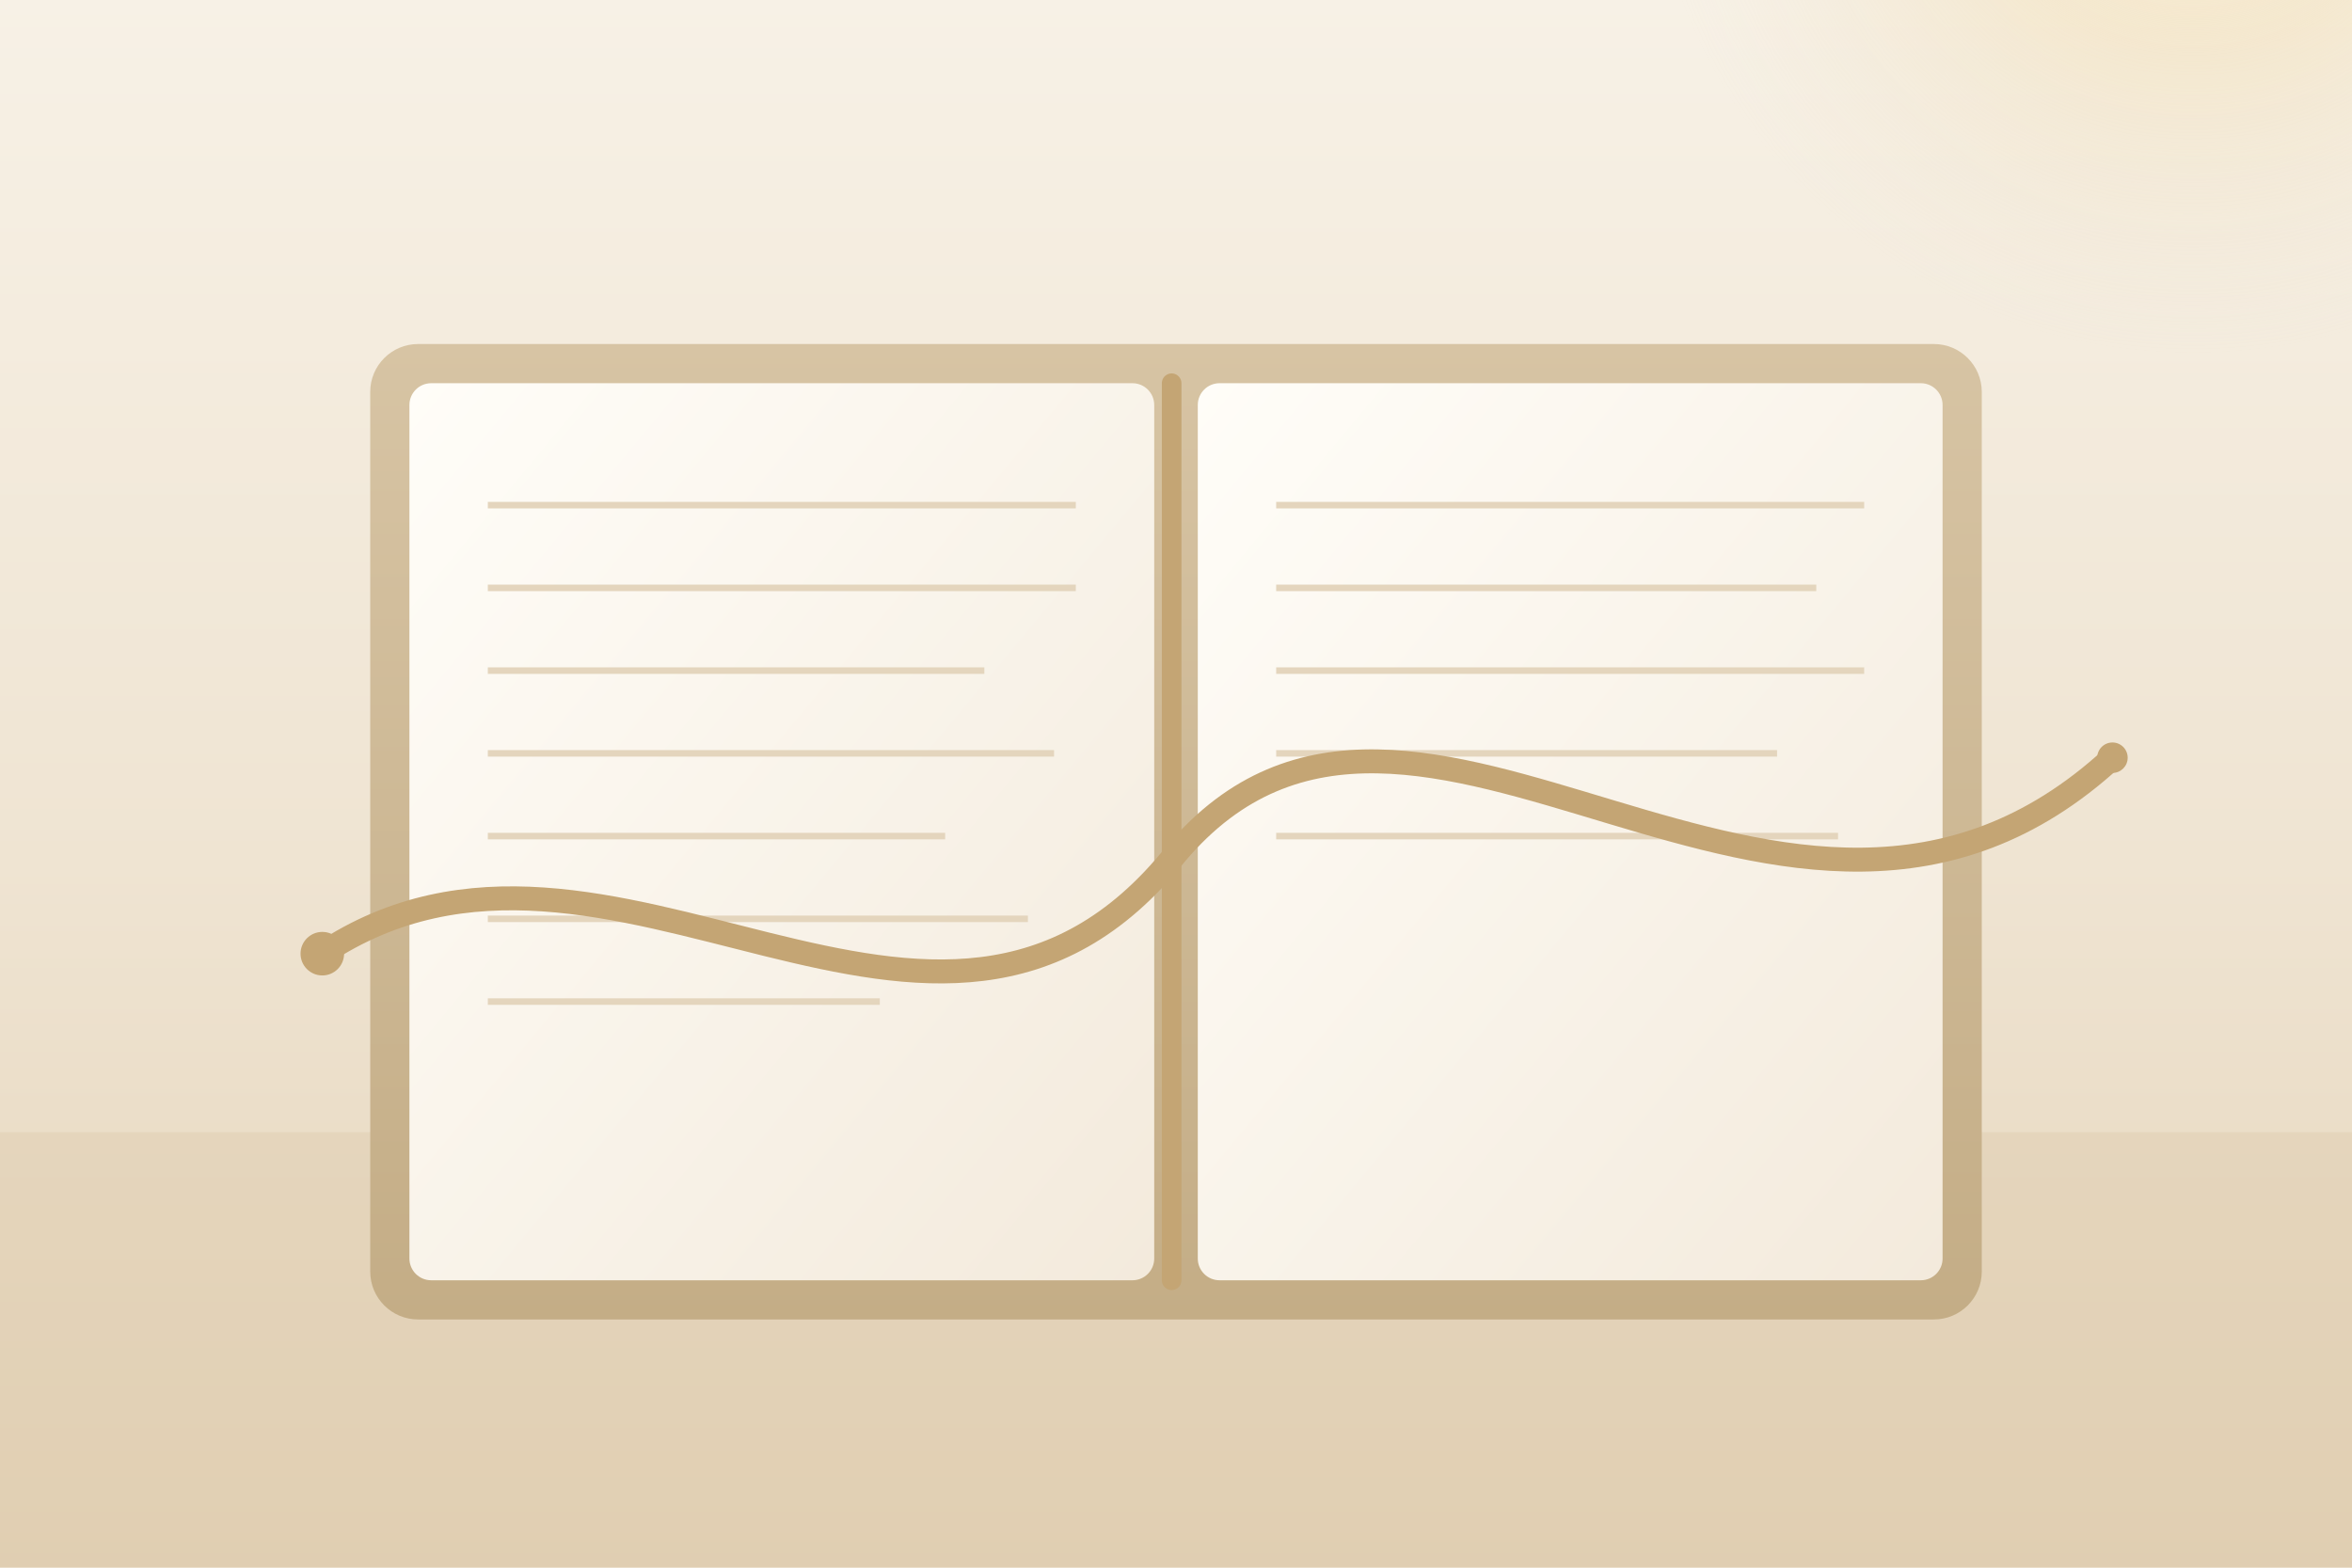
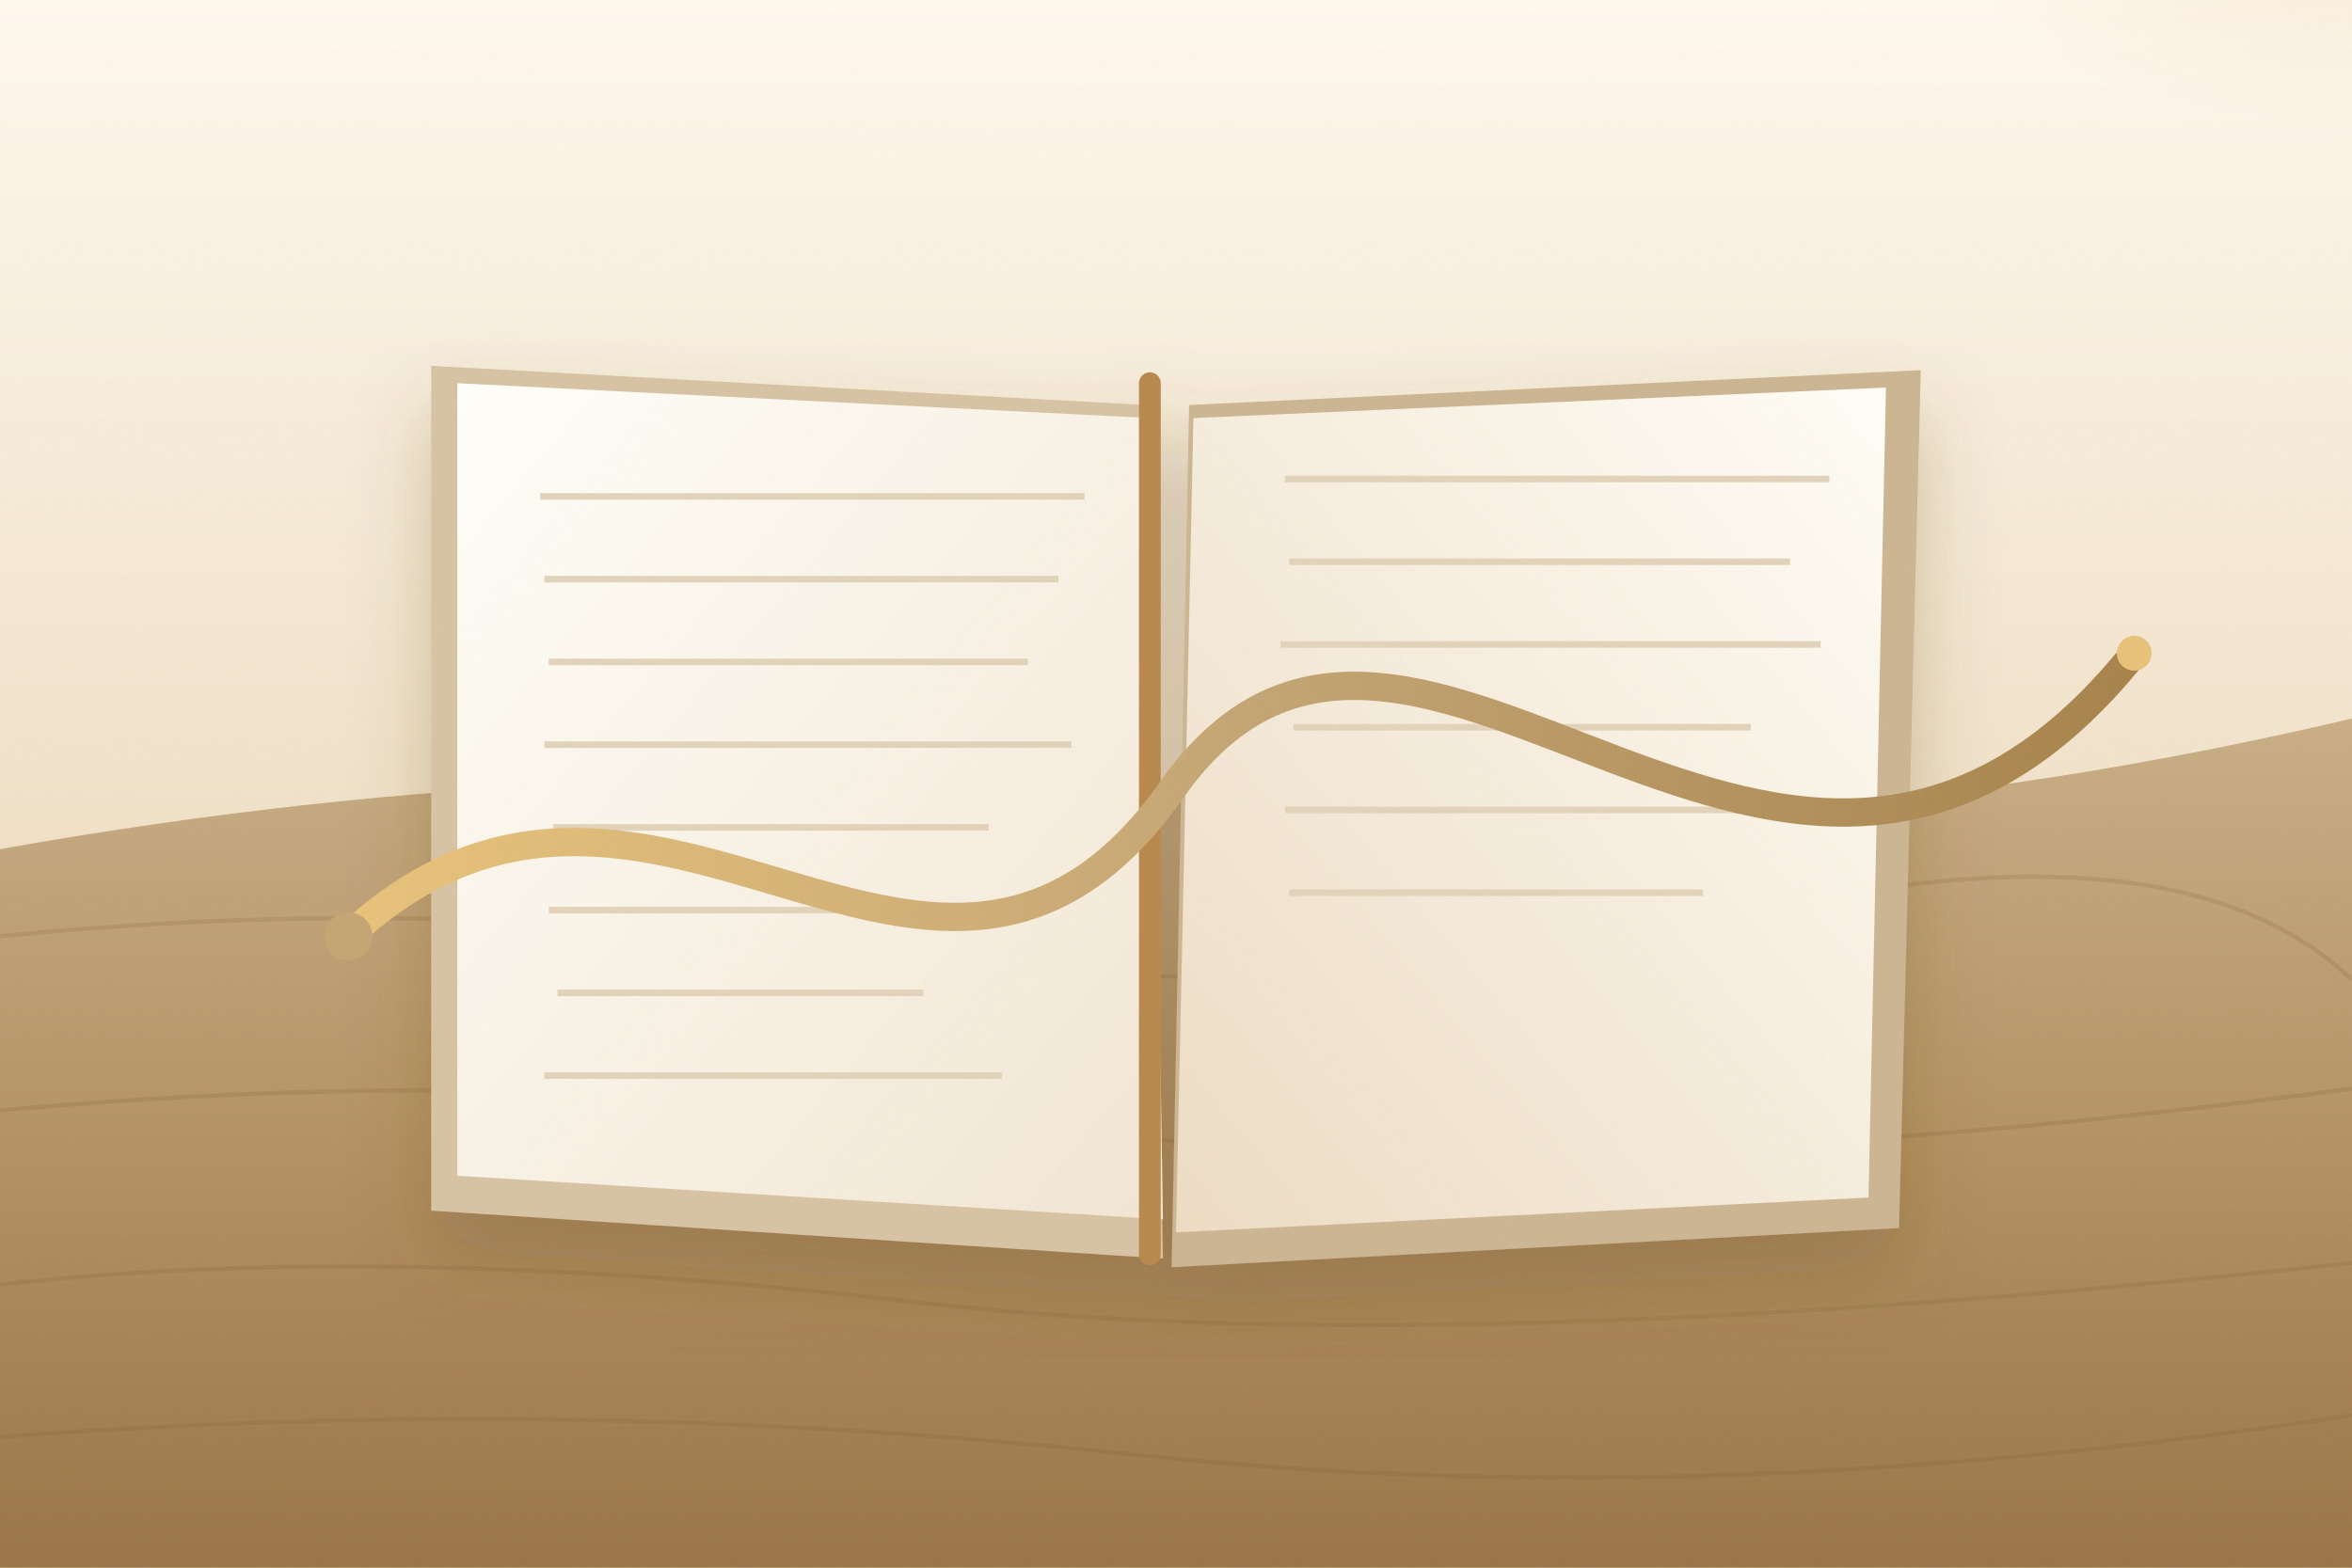
<svg xmlns="http://www.w3.org/2000/svg" viewBox="0 0 1080 720" preserveAspectRatio="xMidYMid slice">
  <defs>
    <linearGradient id="sky" x1="0" y1="0" x2="0" y2="1">
-       <stop offset="0" stop-color="#f7f1e6" />
-       <stop offset=".55" stop-color="#efe4d2" />
-       <stop offset="1" stop-color="#e4d3b8" />
+       <stop offset="0" stop-color="#fff8ee" />
+       <stop offset=".42" stop-color="#f3e6d0" />
+       <stop offset="1" stop-color="#e2c9a0" />
    </linearGradient>
-     <radialGradient id="sun" cx="78%" cy="16%" r="48%">
-       <stop offset="0" stop-color="#fff8ea" stop-opacity=".95" />
-       <stop offset=".45" stop-color="#f0d9a8" stop-opacity=".35" />
-       <stop offset="1" stop-color="#e8dcc8" stop-opacity="0" />
+     <radialGradient id="sun" cx="82%" cy="8%" r="46%">
+       <stop offset="0" stop-color="#fffdf6" stop-opacity=".95" />
+       <stop offset=".35" stop-color="#f6d9a0" stop-opacity=".55" />
+       <stop offset="1" stop-color="#e8d4b0" stop-opacity="0" />
    </radialGradient>
-     <linearGradient id="page" x1="0" y1="0" x2="1" y2="1">
-       <stop offset="0" stop-color="#fffdf8" />
-       <stop offset="1" stop-color="#f3eadc" />
+     <linearGradient id="wood" x1="0" y1="0" x2="0" y2="1">
+       <stop offset="0" stop-color="#c9ae86" />
+       <stop offset=".5" stop-color="#b49264" />
+       <stop offset="1" stop-color="#9a7548" />
    </linearGradient>
-     <linearGradient id="desk" x1="0" y1="0" x2="0" y2="1">
-       <stop offset="0" stop-color="#d7c4a4" />
-       <stop offset="1" stop-color="#c4ad86" />
+     <linearGradient id="pageL" x1="0" y1="0" x2="1" y2="1">
+       <stop offset="0" stop-color="#fffef9" />
+       <stop offset="1" stop-color="#f2e6d2" />
    </linearGradient>
+     <linearGradient id="pageR" x1="1" y1="0" x2="0" y2="1">
+       <stop offset="0" stop-color="#fffdf6" />
+       <stop offset="1" stop-color="#eddcc3" />
+     </linearGradient>
+     <linearGradient id="gold" x1="0" y1="0" x2="1" y2="0">
+       <stop offset="0" stop-color="#e8c27a" />
+       <stop offset=".5" stop-color="#c4a574" />
+       <stop offset="1" stop-color="#a8844c" />
+     </linearGradient>
+     <filter id="soft" x="-10%" y="-10%" width="120%" height="120%">
+       <feDropShadow dx="0" dy="18" stdDeviation="18" flood-color="#6a4e28" flood-opacity=".28" />
+     </filter>
+     <filter id="grain">
+       <feTurbulence type="fractalNoise" baseFrequency=".8" numOctaves="2" result="n" />
+       <feColorMatrix type="saturate" values="0" />
+       <feComponentTransfer>
+         <feFuncA type="table" tableValues="0 .08" />
+       </feComponentTransfer>
+     </filter>
  </defs>
  <rect width="1080" height="720" fill="url(#sky)" />
-   <circle cx="860" cy="90" r="260" fill="url(#sun)" />
-   <rect x="0" y="520" width="1080" height="200" fill="#d9c7a6" opacity=".35" />
-   <rect x="170" y="158" width="740" height="448" rx="22" fill="url(#desk)" />
-   <rect x="188" y="176" width="342" height="412" rx="10" fill="url(#page)" />
-   <rect x="550" y="176" width="342" height="412" rx="10" fill="url(#page)" />
-   <path d="M538 176 v412" stroke="#c4a574" stroke-width="9" stroke-linecap="round" />
-   <g stroke="#e4d5bd" stroke-width="3" fill="none">
-     <path d="M224 232 h270" />
-     <path d="M224 270 h270" />
-     <path d="M224 308 h228" />
-     <path d="M224 346 h260" />
-     <path d="M224 384 h210" />
-     <path d="M224 422 h248" />
-     <path d="M224 460 h180" />
-     <path d="M586 232 h270" />
-     <path d="M586 270 h248" />
-     <path d="M586 308 h270" />
-     <path d="M586 346 h230" />
-     <path d="M586 384 h258" />
+   <circle cx="900" cy="40" r="280" fill="url(#sun)" />
+   <path d="M0 390 Q 280 340 540 368 T 1080 330 L 1080 720 L 0 720 Z" fill="url(#wood)" />
+   <g opacity=".18" stroke="#7a5a32" stroke-width="2" fill="none">
+     <path d="M0 430 Q 200 410 400 438 T 800 420 T 1080 450" />
+     <path d="M0 510 Q 240 488 480 518 T 1080 500" />
+     <path d="M0 590 Q 180 570 420 598 T 1080 580" />
+     <path d="M0 660 Q 260 640 520 668 T 1080 650" />
  </g>
-   <path d="M148 438 C280 350 430 530 540 392 C650 262 820 486 970 348" fill="none" stroke="#c4a574" stroke-width="11" stroke-linecap="round" />
-   <circle cx="148" cy="438" r="10" fill="#c4a574" />
-   <circle cx="970" cy="348" r="7" fill="#c4a574" />
+   <g filter="url(#soft)">
+     <path d="M198 168 l 328 18 8 392 -336 -22 z" fill="#d7c3a3" />
+     <path d="M546 186 l 336 -16 -10 394 -334 18 z" fill="#cbb592" />
+     <path d="M210 176 l 318 16 6 368 -324 -20 z" fill="url(#pageL)" />
+     <path d="M548 192 l 318 -14 -8 372 -318 16 z" fill="url(#pageR)" />
+     <path d="M528 176 v400" stroke="#b8894e" stroke-width="10" stroke-linecap="round" />
+     <g stroke="#e2d2ba" stroke-width="3" fill="none">
+       <path d="M248 228 h250" />
+       <path d="M250 266 h236" />
+       <path d="M252 304 h220" />
+       <path d="M250 342 h242" />
+       <path d="M254 380 h200" />
+       <path d="M252 418 h228" />
+       <path d="M256 456 h168" />
+       <path d="M250 494 h210" />
+       <path d="M590 220 h250" />
+       <path d="M592 258 h230" />
+       <path d="M588 296 h248" />
+       <path d="M594 334 h210" />
+       <path d="M590 372 h236" />
+       <path d="M592 410 h190" />
+     </g>
+   </g>
+   <path d="M160 430 C 300 300 430 520 540 360 C 650 210 820 500 980 300" fill="none" stroke="url(#gold)" stroke-width="13" stroke-linecap="round" />
+   <circle cx="160" cy="430" r="11" fill="#c4a574" />
+   <circle cx="980" cy="300" r="8" fill="#e8c27a" />
+   <rect width="1080" height="720" filter="url(#grain)" opacity=".35" />
</svg>
